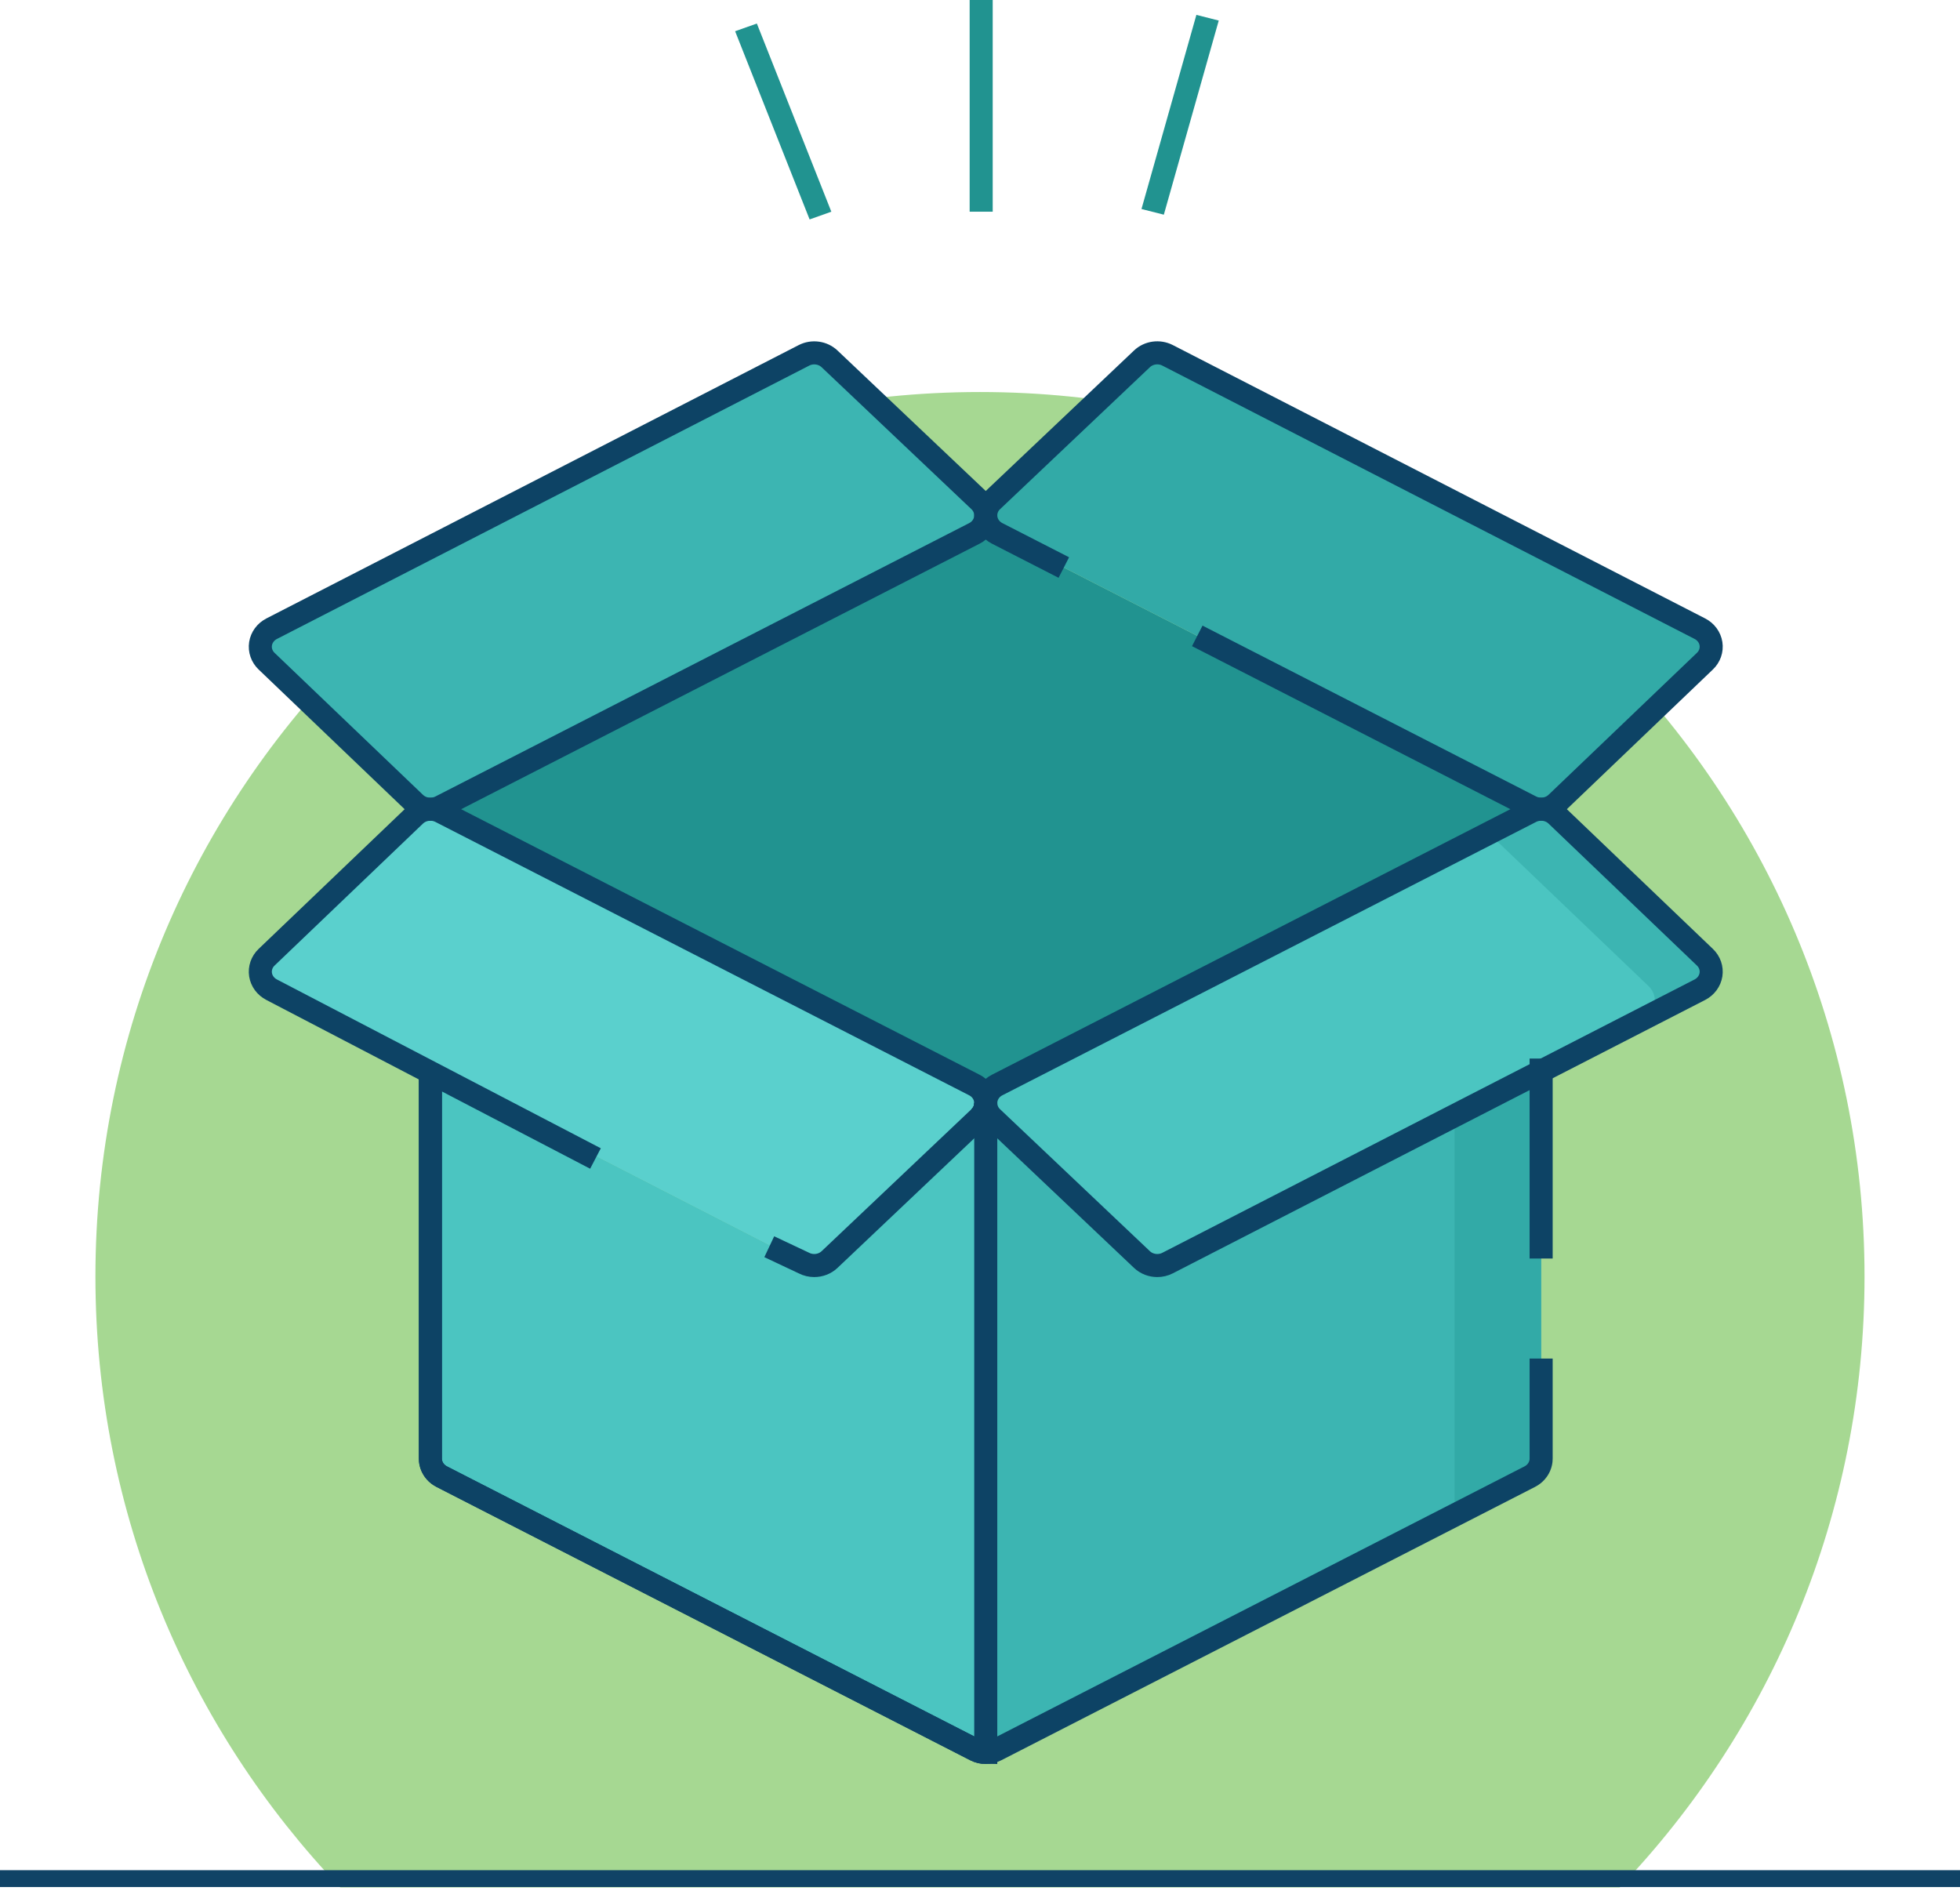
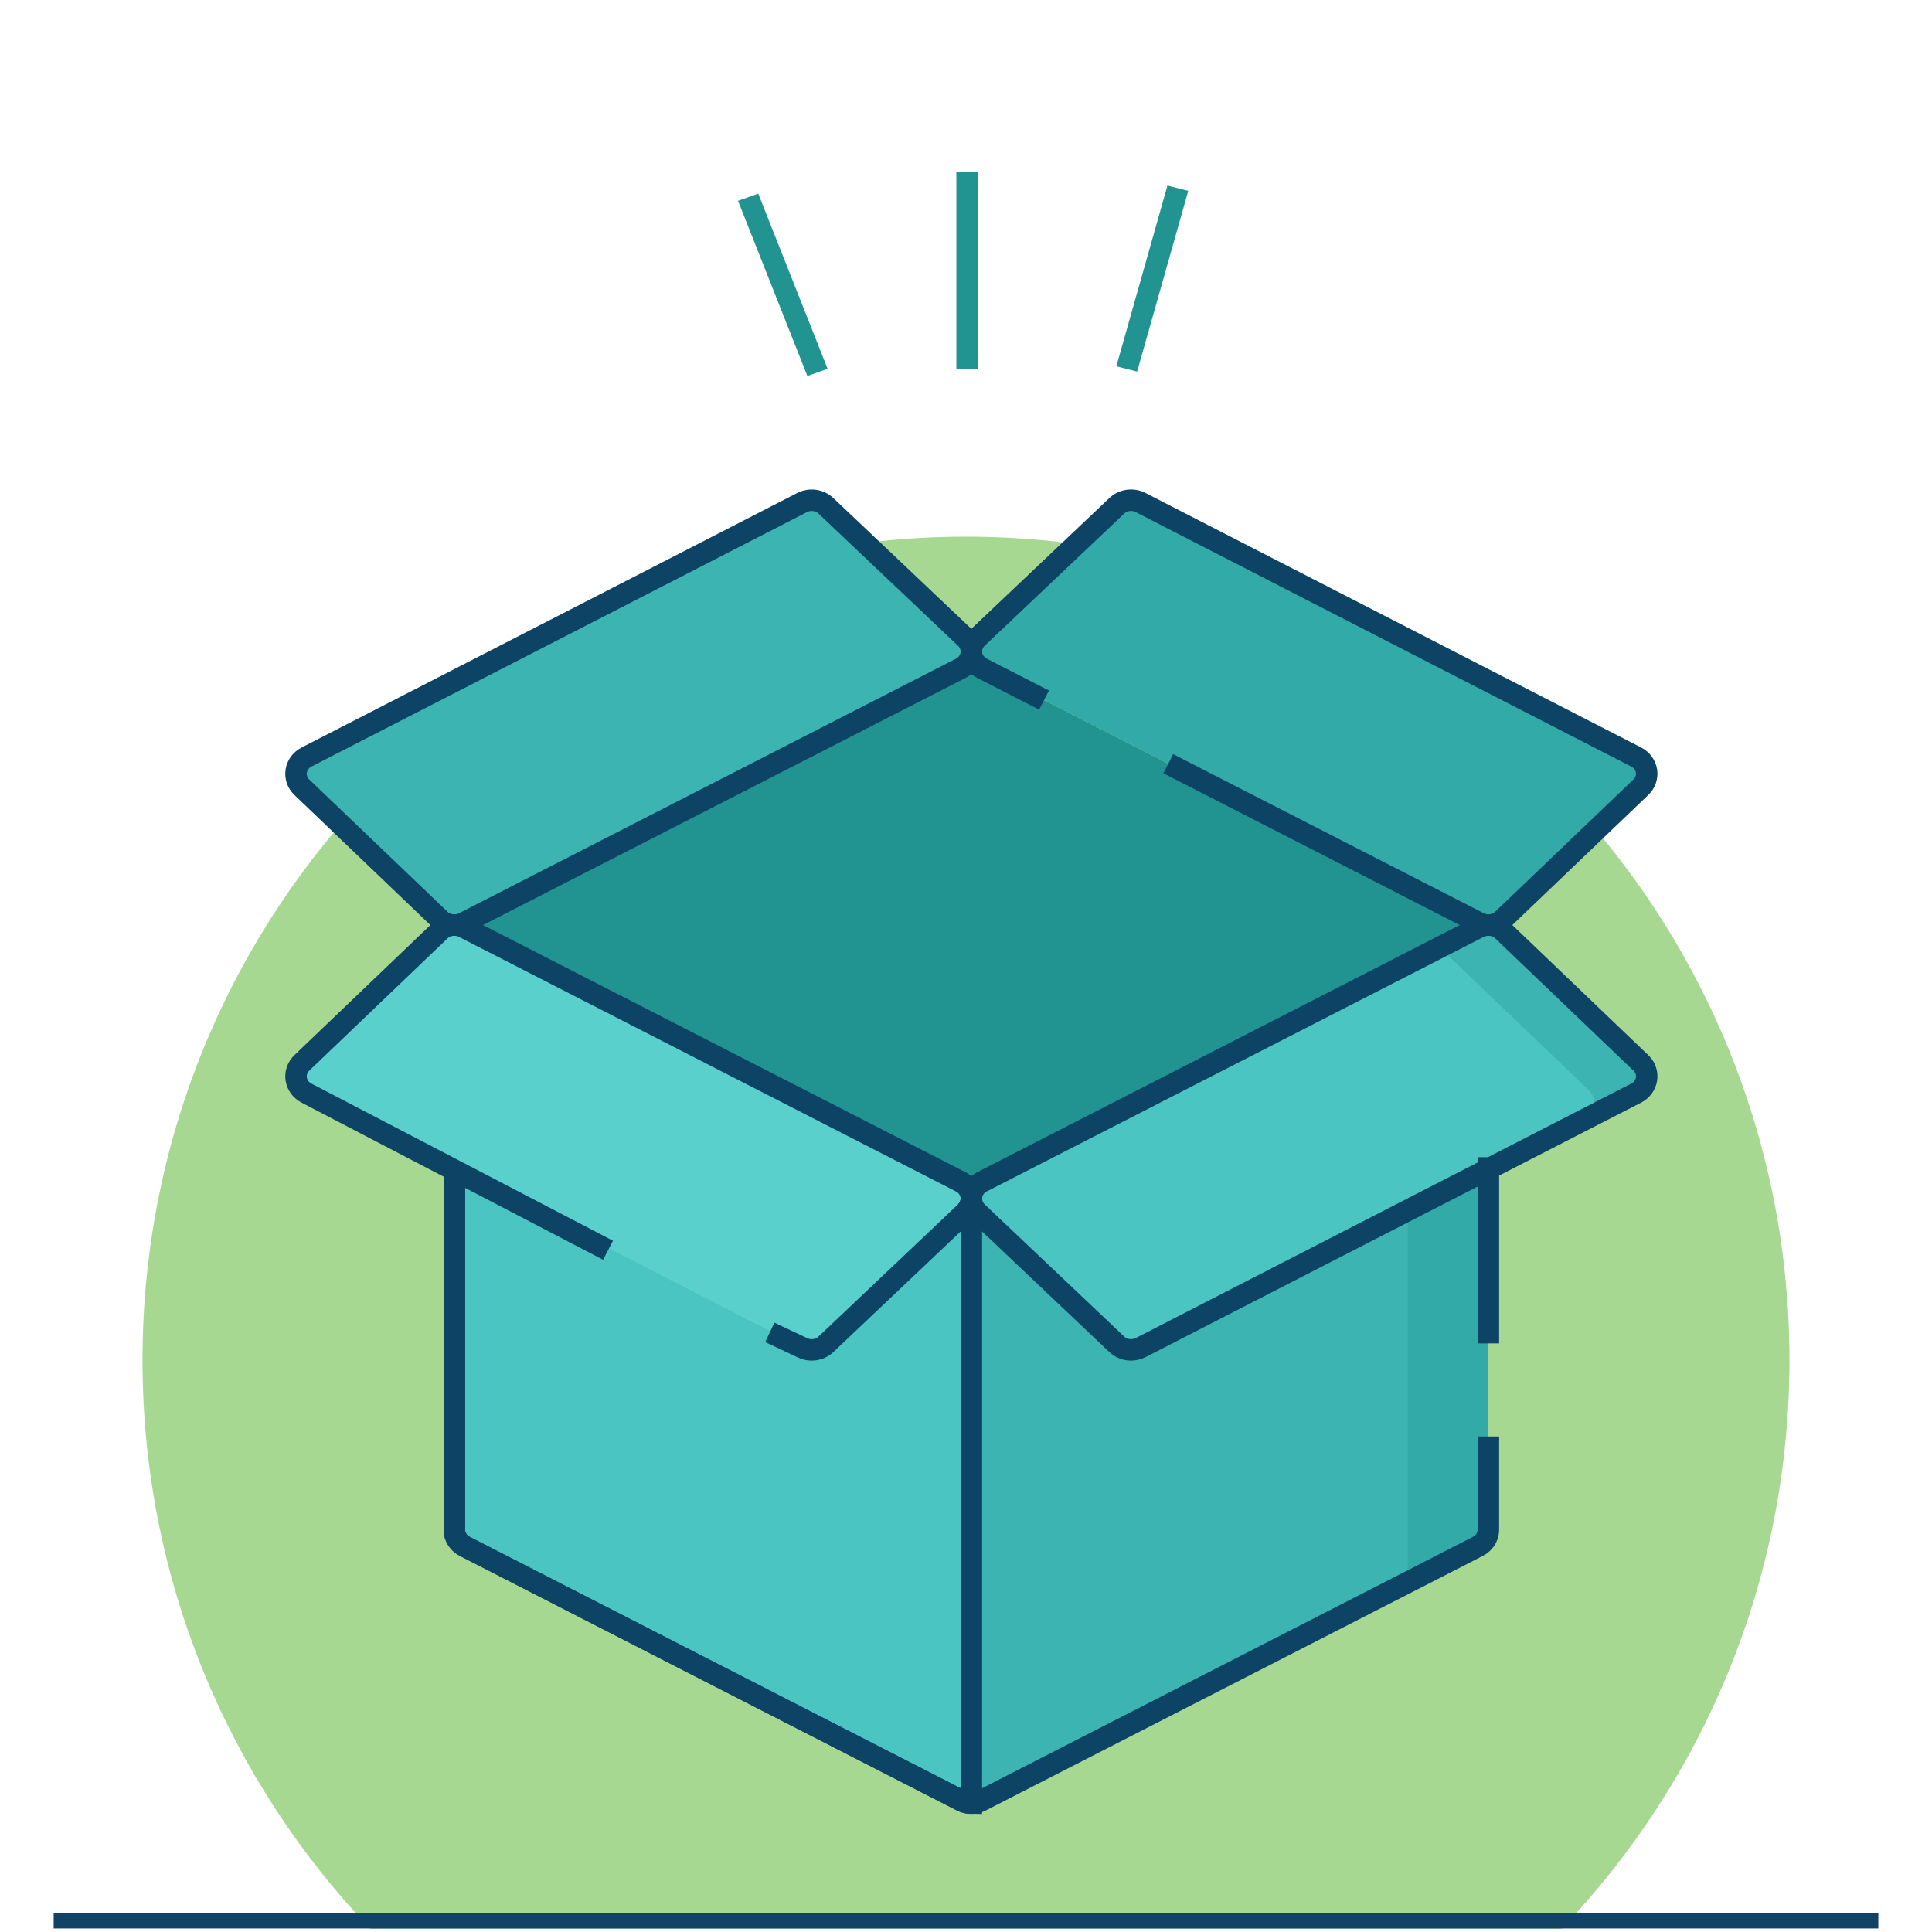
- <svg xmlns="http://www.w3.org/2000/svg" width="170" height="164" viewBox="0 0 170 164" fill="none">
-   <path fill-rule="evenodd" clip-rule="evenodd" d="M140.482 163.709C153.639 149.937 161.719 131.273 161.719 110.722C161.719 68.351 127.37 34.002 84.998 34.002C42.626 34.002 8.277 68.351 8.277 110.722C8.277 131.273 16.358 149.937 29.514 163.709H140.482Z" fill="#A6D892" />
-   <rect y="162.21" width="170" height="1.461" fill="#104366" />
-   <path d="M101.267 109.553C100.987 109.698 100.679 109.766 100.374 109.766C99.888 109.766 99.408 109.588 99.047 109.247L86.05 96.932C85.695 96.596 85.499 96.14 85.499 95.673C85.499 96.14 85.304 96.596 84.949 96.932L71.951 109.247C71.591 109.588 71.111 109.766 70.625 109.766C70.32 109.766 70.012 109.698 69.732 109.553L37.328 92.912V126.506C37.328 126.568 37.331 126.629 37.338 126.69C37.34 126.716 37.346 126.741 37.349 126.766C37.354 126.797 37.358 126.828 37.364 126.859C37.372 126.898 37.383 126.935 37.394 126.973C37.399 126.99 37.403 127.008 37.408 127.025C37.42 127.063 37.435 127.1 37.45 127.138C37.456 127.154 37.462 127.171 37.469 127.188C37.484 127.221 37.501 127.253 37.517 127.286C37.527 127.306 37.537 127.326 37.548 127.345C37.563 127.372 37.579 127.397 37.595 127.423C37.611 127.447 37.626 127.472 37.642 127.496C37.656 127.516 37.672 127.534 37.686 127.553C37.708 127.582 37.728 127.609 37.752 127.636C37.764 127.651 37.779 127.665 37.792 127.68C37.818 127.709 37.845 127.737 37.873 127.765C37.888 127.779 37.904 127.792 37.92 127.805C37.949 127.831 37.977 127.856 38.007 127.88C38.036 127.903 38.067 127.924 38.098 127.945C38.116 127.958 38.132 127.971 38.151 127.983C38.205 128.018 38.261 128.049 38.318 128.079L84.607 151.786C84.885 151.929 85.192 152 85.499 152C85.806 152 86.114 151.928 86.392 151.786L132.68 128.079C132.738 128.049 132.794 128.017 132.848 127.983C132.866 127.971 132.883 127.958 132.901 127.945C132.932 127.924 132.963 127.903 132.992 127.88C133.022 127.856 133.05 127.831 133.079 127.805C133.094 127.792 133.11 127.779 133.125 127.765C133.153 127.737 133.18 127.709 133.206 127.68C133.22 127.665 133.234 127.651 133.247 127.636C133.27 127.61 133.291 127.582 133.312 127.553C133.327 127.534 133.342 127.516 133.356 127.496C133.373 127.472 133.387 127.447 133.403 127.423C133.419 127.397 133.436 127.372 133.451 127.345C133.462 127.326 133.471 127.306 133.481 127.286C133.498 127.253 133.514 127.221 133.529 127.188C133.536 127.171 133.542 127.154 133.548 127.138C133.563 127.101 133.578 127.063 133.59 127.025C133.596 127.008 133.599 126.99 133.604 126.973C133.615 126.935 133.626 126.898 133.634 126.859C133.64 126.828 133.644 126.797 133.649 126.766C133.653 126.741 133.658 126.716 133.661 126.69C133.667 126.629 133.67 126.568 133.67 126.506V92.912L101.267 109.553Z" fill="#3CB5B2" />
-   <path d="M84.514 46.263C85.035 45.998 85.393 45.511 85.478 44.956C85.49 44.871 85.498 44.786 85.498 44.7C85.498 44.786 85.505 44.871 85.518 44.954C85.603 45.509 85.961 45.993 86.481 46.261L132.776 69.971C133.059 70.116 133.364 70.184 133.669 70.184C133.364 70.184 133.059 70.255 132.776 70.4L86.481 94.11C85.961 94.376 85.603 94.862 85.518 95.417C85.505 95.502 85.498 95.588 85.498 95.673C85.498 95.588 85.49 95.502 85.478 95.417C85.393 94.862 85.035 94.376 84.514 94.11L38.22 70.4C37.972 70.275 37.707 70.203 37.441 70.186C37.707 70.17 37.972 70.099 38.22 69.973L84.514 46.263Z" fill="#219390" />
-   <line y1="-1" x2="17.554" y2="-1" transform="matrix(-0.368007 -0.929823 0.942288 -0.334804 72.1055 18.3623)" stroke="#219390" stroke-width="2" />
-   <line y1="-1" x2="17.498" y2="-1" transform="matrix(0.272126 -0.962262 0.969251 0.246074 100.945 18.6204)" stroke="#219390" stroke-width="2" />
-   <line x1="85.102" y1="18.362" x2="85.102" y2="-0" stroke="#219390" stroke-width="2" />
-   <path d="M148.401 55.833C148.486 56.388 148.293 56.947 147.875 57.346L135.003 69.659C134.642 70.005 134.159 70.185 133.671 70.185C133.366 70.185 133.061 70.116 132.778 69.971L86.483 46.261C85.963 45.993 85.605 45.51 85.52 44.955C85.507 44.872 85.5 44.787 85.5 44.701C85.5 44.699 85.5 44.699 85.5 44.696C85.5 44.23 85.695 43.774 86.05 43.44L99.048 31.125C99.634 30.567 100.537 30.444 101.268 30.819L147.437 54.529C147.958 54.794 148.313 55.278 148.401 55.833Z" fill="#32AAA7" />
-   <path d="M147.875 83.026C148.293 83.424 148.486 83.984 148.401 84.539C148.313 85.091 147.958 85.575 147.437 85.843L101.268 109.553C100.987 109.698 100.68 109.766 100.374 109.766C99.889 109.766 99.408 109.588 99.048 109.247L86.05 96.932C85.695 96.596 85.5 96.14 85.5 95.673C85.5 95.588 85.507 95.503 85.52 95.417C85.605 94.862 85.963 94.376 86.483 94.111L132.778 70.4C133.061 70.256 133.366 70.185 133.671 70.185C134.159 70.185 134.642 70.367 135.003 70.711L147.875 83.026Z" fill="#4BC5C1" />
-   <path d="M147.875 83.026L135.003 70.711C134.643 70.367 134.16 70.184 133.672 70.184C133.366 70.184 133.061 70.256 132.778 70.4L127.891 72.905C128.173 72.76 128.479 72.689 128.784 72.689C129.272 72.689 129.755 72.872 130.115 73.216L142.988 85.531C143.406 85.929 143.599 86.489 143.513 87.043C143.426 87.596 143.07 88.079 142.55 88.347L147.438 85.843C147.958 85.575 148.313 85.091 148.401 84.539C148.486 83.984 148.293 83.424 147.875 83.026Z" fill="#3CB5B2" />
-   <path d="M85.499 44.696C85.499 44.698 85.499 44.698 85.499 44.701C85.499 44.786 85.491 44.872 85.478 44.957C85.393 45.512 85.036 45.998 84.515 46.263L38.22 69.974C37.973 70.099 37.707 70.17 37.442 70.187C37.39 70.184 37.335 70.184 37.282 70.187C36.809 70.178 36.346 69.997 35.996 69.663L23.123 57.347C22.706 56.949 22.513 56.39 22.598 55.835C22.685 55.283 23.041 54.799 23.561 54.531L69.731 30.821C70.462 30.446 71.365 30.572 71.951 31.126L84.948 43.442C85.303 43.779 85.496 44.231 85.499 44.696Z" fill="#3CB5B2" />
-   <path d="M85.478 95.417C85.491 95.503 85.499 95.588 85.499 95.673C85.499 96.14 85.303 96.596 84.948 96.932L71.951 109.247C71.59 109.588 71.11 109.766 70.624 109.766C70.319 109.766 70.011 109.698 69.731 109.553L23.561 85.843C23.041 85.575 22.685 85.091 22.598 84.539C22.513 83.984 22.706 83.424 23.123 83.026L35.996 70.711C36.346 70.377 36.809 70.197 37.282 70.187C37.297 70.189 37.312 70.189 37.327 70.189C37.365 70.189 37.402 70.189 37.442 70.187C37.707 70.204 37.973 70.275 38.22 70.4L84.515 94.111C85.036 94.376 85.393 94.862 85.478 95.417Z" fill="#5AD0CD" />
-   <path d="M133.127 93.191C133.103 93.235 133.077 93.252 133.052 93.23H133.051L126.161 96.768V130.36C126.161 130.421 126.158 130.482 126.152 130.543C126.149 130.569 126.144 130.594 126.14 130.619C126.135 130.65 126.131 130.681 126.125 130.712C126.117 130.751 126.106 130.788 126.095 130.826C126.09 130.843 126.087 130.861 126.081 130.878C126.069 130.917 126.054 130.953 126.039 130.991C126.033 131.007 126.027 131.024 126.02 131.041C126.005 131.074 125.989 131.106 125.972 131.139C125.962 131.159 125.953 131.179 125.942 131.199C125.927 131.225 125.91 131.251 125.894 131.276C125.879 131.301 125.864 131.325 125.847 131.349C125.833 131.369 125.818 131.388 125.803 131.407C125.782 131.435 125.761 131.463 125.738 131.49C125.725 131.505 125.711 131.518 125.697 131.533C125.671 131.562 125.644 131.591 125.616 131.618C125.601 131.632 125.585 131.645 125.57 131.659C125.541 131.684 125.513 131.71 125.483 131.733C125.453 131.756 125.422 131.777 125.392 131.798C125.374 131.811 125.357 131.824 125.339 131.836C125.326 131.844 125.313 131.85 125.301 131.858L132.679 128.079C132.737 128.049 132.793 128.017 132.847 127.983C132.865 127.971 132.882 127.958 132.9 127.945C132.931 127.924 132.962 127.903 132.991 127.88C133.021 127.856 133.049 127.831 133.078 127.805C133.093 127.792 133.109 127.779 133.124 127.764C133.152 127.737 133.179 127.709 133.205 127.679C133.219 127.665 133.233 127.651 133.246 127.636C133.269 127.609 133.29 127.582 133.311 127.553C133.326 127.534 133.341 127.516 133.355 127.496C133.372 127.472 133.386 127.447 133.402 127.423C133.418 127.397 133.435 127.372 133.45 127.345C133.461 127.325 133.47 127.305 133.48 127.286C133.497 127.253 133.513 127.221 133.528 127.187C133.535 127.171 133.541 127.154 133.547 127.137C133.562 127.1 133.577 127.063 133.589 127.025C133.595 127.008 133.598 126.99 133.603 126.972C133.614 126.935 133.625 126.897 133.633 126.859C133.639 126.828 133.643 126.797 133.648 126.766C133.652 126.74 133.657 126.715 133.66 126.689C133.666 126.629 133.669 126.568 133.669 126.506V92.912L133.127 93.191Z" fill="#32AAA7" />
-   <path d="M84.949 96.932L71.951 109.247C71.591 109.588 71.111 109.766 70.625 109.766C70.32 109.766 70.012 109.698 69.732 109.553L37.328 92.912V126.506C37.328 126.568 37.331 126.629 37.338 126.69C37.34 126.716 37.346 126.741 37.349 126.766C37.354 126.797 37.358 126.828 37.364 126.859C37.372 126.898 37.383 126.935 37.394 126.973C37.399 126.99 37.403 127.008 37.408 127.025C37.42 127.063 37.435 127.1 37.45 127.138C37.456 127.154 37.462 127.171 37.469 127.188C37.484 127.221 37.501 127.253 37.517 127.286C37.527 127.306 37.537 127.326 37.548 127.345C37.563 127.372 37.579 127.397 37.595 127.423C37.611 127.447 37.626 127.472 37.642 127.496C37.656 127.516 37.672 127.534 37.686 127.553C37.708 127.582 37.728 127.609 37.752 127.636C37.764 127.651 37.779 127.665 37.792 127.68C37.818 127.709 37.845 127.737 37.873 127.765C37.888 127.779 37.904 127.792 37.92 127.805C37.949 127.831 37.977 127.856 38.007 127.88C38.036 127.903 38.067 127.924 38.098 127.945C38.116 127.958 38.132 127.971 38.151 127.983C38.205 128.018 38.261 128.049 38.318 128.079L84.607 151.786C84.885 151.929 85.192 152 85.499 152V95.673C85.499 96.14 85.304 96.596 84.949 96.932Z" fill="#4BC5C1" />
-   <path d="M85.499 95.673C85.499 96.14 85.304 96.596 84.949 96.932M37.328 92.912V126.506C37.328 126.568 37.331 126.629 37.338 126.69C37.34 126.716 37.346 126.741 37.349 126.766C37.354 126.797 37.358 126.828 37.364 126.859C37.372 126.898 37.383 126.935 37.394 126.973C37.399 126.99 37.403 127.008 37.408 127.025C37.42 127.063 37.435 127.1 37.45 127.138C37.456 127.154 37.462 127.171 37.469 127.188C37.484 127.221 37.501 127.253 37.517 127.286C37.527 127.306 37.537 127.326 37.548 127.345C37.563 127.372 37.579 127.397 37.595 127.423C37.611 127.447 37.626 127.472 37.642 127.496C37.656 127.516 37.672 127.534 37.686 127.553C37.708 127.582 37.728 127.609 37.752 127.636C37.764 127.651 37.779 127.665 37.792 127.68C37.818 127.709 37.845 127.737 37.873 127.765C37.888 127.779 37.904 127.792 37.92 127.805C37.949 127.831 37.977 127.856 38.007 127.88C38.036 127.903 38.067 127.924 38.098 127.945C38.116 127.958 38.132 127.971 38.151 127.983C38.205 128.018 38.261 128.049 38.318 128.079L84.607 151.786C84.885 151.929 85.192 152 85.499 152C85.806 152 86.114 151.928 86.392 151.786L132.68 128.079C132.738 128.049 132.794 128.017 132.848 127.983C132.866 127.971 132.883 127.958 132.901 127.945C132.932 127.924 132.963 127.903 132.992 127.88C133.022 127.856 133.05 127.831 133.079 127.805C133.094 127.792 133.11 127.779 133.125 127.765C133.153 127.737 133.18 127.709 133.206 127.68C133.22 127.665 133.234 127.651 133.247 127.636C133.27 127.61 133.291 127.582 133.312 127.553C133.327 127.534 133.342 127.516 133.356 127.496C133.373 127.472 133.387 127.447 133.403 127.423C133.419 127.397 133.436 127.372 133.451 127.345C133.462 127.326 133.471 127.306 133.481 127.286C133.498 127.253 133.514 127.221 133.529 127.188C133.536 127.171 133.542 127.154 133.548 127.138C133.563 127.101 133.578 127.063 133.59 127.025C133.596 127.008 133.599 126.99 133.604 126.973C133.615 126.935 133.626 126.898 133.634 126.859C133.64 126.828 133.644 126.797 133.649 126.766C133.653 126.741 133.658 126.716 133.661 126.69C133.667 126.629 133.67 126.568 133.67 126.506V117.833M133.67 91.812V109.159" stroke="#0D4365" stroke-width="2" />
-   <path d="M92.27 49.225L86.483 46.261C85.963 45.993 85.605 45.51 85.52 44.955C85.507 44.872 85.5 44.787 85.5 44.701C85.5 44.699 85.5 44.699 85.5 44.696C85.5 44.23 85.695 43.774 86.05 43.44L99.048 31.125C99.634 30.567 100.537 30.444 101.268 30.819L147.437 54.529C147.958 54.794 148.313 55.278 148.401 55.833C148.486 56.388 148.293 56.947 147.875 57.346L135.003 69.659C134.642 70.005 134.159 70.185 133.671 70.185C133.366 70.185 133.061 70.116 132.778 69.971L109.631 58.116L103.844 55.153" stroke="#0D4365" stroke-width="2" />
-   <path d="M147.875 83.026C148.293 83.424 148.486 83.984 148.401 84.539C148.313 85.091 147.958 85.575 147.437 85.843L101.268 109.553C100.987 109.698 100.68 109.766 100.374 109.766C99.889 109.766 99.408 109.588 99.048 109.247L86.05 96.932C85.695 96.596 85.5 96.14 85.5 95.673C85.5 95.588 85.507 95.503 85.52 95.417C85.605 94.862 85.963 94.376 86.483 94.111L132.778 70.4C133.061 70.256 133.366 70.185 133.671 70.185C134.159 70.185 134.642 70.367 135.003 70.711L147.875 83.026Z" stroke="#0D4365" stroke-width="2" />
-   <path d="M85.499 44.696C85.499 44.698 85.499 44.698 85.499 44.701C85.499 44.786 85.491 44.872 85.478 44.957C85.393 45.512 85.036 45.998 84.515 46.263L38.22 69.974C37.973 70.099 37.707 70.17 37.442 70.187C37.39 70.184 37.335 70.184 37.282 70.187C36.809 70.178 36.346 69.997 35.996 69.663L23.123 57.347C22.706 56.949 22.513 56.39 22.598 55.835C22.685 55.283 23.041 54.799 23.561 54.531L69.731 30.821C70.462 30.446 71.365 30.572 71.951 31.126L84.948 43.442C85.303 43.779 85.496 44.231 85.499 44.696Z" stroke="#0D4365" stroke-width="2" />
-   <path d="M51.648 100.483L23.561 85.843C23.041 85.575 22.685 85.091 22.598 84.539C22.513 83.984 22.706 83.424 23.123 83.026L35.996 70.711C36.346 70.377 36.809 70.197 37.282 70.187C37.297 70.189 37.312 70.189 37.327 70.189C37.365 70.189 37.402 70.189 37.442 70.187C37.707 70.204 37.973 70.275 38.22 70.4L84.515 94.111C85.036 94.376 85.393 94.862 85.478 95.417C85.491 95.503 85.499 95.588 85.499 95.673C85.499 96.14 85.303 96.596 84.948 96.932L71.951 109.247C71.59 109.588 71.11 109.766 70.624 109.766C70.319 109.766 70.011 109.698 69.731 109.553L66.722 108.134" stroke="#0D4365" stroke-width="2" />
-   <path d="M84.949 96.932C85.304 96.595 85.499 96.14 85.499 95.673V152C85.192 152 84.885 151.929 84.607 151.786L38.318 128.079C38.261 128.049 38.205 128.018 38.151 127.983C38.132 127.971 38.116 127.958 38.098 127.945C38.067 127.924 38.036 127.903 38.007 127.88C37.977 127.856 37.949 127.831 37.92 127.805C37.904 127.792 37.888 127.779 37.873 127.765C37.845 127.737 37.818 127.709 37.792 127.68C37.779 127.665 37.764 127.651 37.752 127.636C37.728 127.609 37.708 127.582 37.686 127.553C37.672 127.534 37.656 127.516 37.642 127.496C37.626 127.472 37.611 127.447 37.595 127.423C37.579 127.397 37.563 127.372 37.548 127.345C37.537 127.326 37.527 127.306 37.517 127.286C37.501 127.253 37.484 127.221 37.469 127.188C37.462 127.171 37.456 127.154 37.45 127.137C37.435 127.1 37.42 127.063 37.408 127.025C37.403 127.008 37.399 126.99 37.394 126.972C37.383 126.935 37.372 126.898 37.364 126.859C37.358 126.828 37.354 126.797 37.349 126.766C37.346 126.741 37.34 126.715 37.338 126.69C37.331 126.629 37.328 126.568 37.328 126.506L37.328 92.832" stroke="#0D4365" stroke-width="2" />
+ <svg xmlns="http://www.w3.org/2000/svg" width="180" height="180" viewBox="0 0 180 180" fill="none">
+   <path fill-rule="evenodd" clip-rule="evenodd" d="M145.482 179.709C158.639 165.937 166.719 147.273 166.719 126.722C166.719 84.351 132.37 50.002 89.998 50.002C47.626 50.002 13.277 84.351 13.277 126.722C13.277 147.273 21.358 165.937 34.514 179.709H145.482Z" fill="#A6D892" />
+   <rect x="5" y="178.21" width="170" height="1.461" fill="#104366" />
+   <path d="M106.267 125.553C105.987 125.698 105.679 125.766 105.374 125.766C104.888 125.766 104.408 125.588 104.047 125.247L91.05 112.932C90.695 112.595 90.499 112.14 90.499 111.673C90.499 112.14 90.304 112.595 89.949 112.932L76.951 125.247C76.591 125.588 76.111 125.766 75.625 125.766C75.32 125.766 75.012 125.698 74.732 125.553L42.328 108.912V142.506C42.328 142.568 42.331 142.629 42.338 142.69C42.34 142.716 42.346 142.741 42.349 142.766C42.354 142.797 42.358 142.828 42.364 142.859C42.372 142.898 42.383 142.935 42.394 142.973C42.399 142.99 42.403 143.008 42.408 143.025C42.42 143.063 42.435 143.1 42.45 143.138C42.456 143.154 42.462 143.171 42.469 143.188C42.484 143.221 42.501 143.253 42.517 143.286C42.527 143.306 42.537 143.326 42.548 143.345C42.563 143.372 42.579 143.397 42.595 143.423C42.611 143.447 42.626 143.472 42.642 143.496C42.656 143.516 42.672 143.534 42.686 143.553C42.708 143.582 42.728 143.609 42.752 143.636C42.764 143.651 42.779 143.665 42.792 143.68C42.818 143.709 42.845 143.737 42.873 143.765C42.888 143.779 42.904 143.792 42.92 143.805C42.949 143.831 42.977 143.856 43.007 143.88C43.036 143.903 43.067 143.924 43.098 143.945C43.116 143.958 43.132 143.971 43.151 143.983C43.205 144.018 43.261 144.049 43.318 144.079L89.607 167.786C89.885 167.929 90.192 168 90.499 168C90.806 168 91.114 167.928 91.392 167.786L137.68 144.079C137.738 144.049 137.794 144.017 137.848 143.983C137.866 143.971 137.883 143.958 137.901 143.945C137.932 143.924 137.963 143.903 137.992 143.88C138.022 143.856 138.05 143.831 138.079 143.805C138.094 143.792 138.11 143.779 138.125 143.765C138.153 143.737 138.18 143.709 138.206 143.68C138.22 143.665 138.234 143.651 138.247 143.636C138.27 143.61 138.291 143.582 138.312 143.553C138.327 143.534 138.342 143.516 138.356 143.496C138.373 143.472 138.387 143.447 138.403 143.423C138.419 143.397 138.436 143.372 138.451 143.345C138.462 143.326 138.471 143.306 138.481 143.286C138.498 143.253 138.514 143.221 138.529 143.188C138.536 143.171 138.542 143.154 138.548 143.138C138.563 143.101 138.578 143.063 138.59 143.025C138.596 143.008 138.599 142.99 138.604 142.973C138.615 142.935 138.626 142.898 138.634 142.859C138.64 142.828 138.644 142.797 138.649 142.766C138.653 142.741 138.658 142.716 138.661 142.69C138.667 142.629 138.67 142.568 138.67 142.506V108.912L106.267 125.553Z" fill="#3CB5B2" />
+   <path d="M89.514 62.263C90.035 61.998 90.393 61.511 90.478 60.956C90.49 60.871 90.498 60.786 90.498 60.7C90.498 60.786 90.505 60.871 90.518 60.954C90.603 61.509 90.961 61.993 91.481 62.261L137.776 85.971C138.059 86.116 138.364 86.184 138.669 86.184C138.364 86.184 138.059 86.255 137.776 86.4L91.481 110.11C90.961 110.376 90.603 110.862 90.518 111.417C90.505 111.502 90.498 111.588 90.498 111.673C90.498 111.588 90.49 111.502 90.478 111.417C90.393 110.862 90.035 110.376 89.514 110.11L43.22 86.4C42.972 86.275 42.707 86.203 42.441 86.186C42.707 86.17 42.972 86.099 43.22 85.973L89.514 62.263Z" fill="#219390" />
+   <line y1="-1" x2="17.554" y2="-1" transform="matrix(-0.368007 -0.929823 0.942288 -0.334804 77.1055 34.3623)" stroke="#219390" stroke-width="2" />
+   <line y1="-1" x2="17.498" y2="-1" transform="matrix(0.272126 -0.962262 0.969251 0.246074 105.945 34.6204)" stroke="#219390" stroke-width="2" />
+   <line x1="90.102" y1="34.362" x2="90.102" y2="16" stroke="#219390" stroke-width="2" />
+   <path d="M153.401 71.833C153.486 72.388 153.293 72.947 152.875 73.346L140.003 85.659C139.642 86.005 139.159 86.185 138.671 86.185C138.366 86.185 138.061 86.116 137.778 85.971L91.483 62.261C90.963 61.993 90.605 61.51 90.52 60.955C90.507 60.872 90.5 60.787 90.5 60.701C90.5 60.699 90.5 60.699 90.5 60.696C90.5 60.23 90.695 59.774 91.05 59.44L104.048 47.125C104.634 46.567 105.537 46.444 106.268 46.819L152.437 70.529C152.958 70.794 153.313 71.278 153.401 71.833Z" fill="#32AAA7" />
+   <path d="M152.875 99.026C153.293 99.424 153.486 99.984 153.401 100.539C153.313 101.091 152.958 101.575 152.437 101.843L106.268 125.553C105.987 125.698 105.68 125.766 105.374 125.766C104.889 125.766 104.408 125.588 104.048 125.247L91.05 112.932C90.695 112.596 90.5 112.14 90.5 111.673C90.5 111.588 90.507 111.503 90.52 111.417C90.605 110.862 90.963 110.376 91.483 110.111L137.778 86.4C138.061 86.256 138.366 86.185 138.671 86.185C139.159 86.185 139.642 86.367 140.003 86.711L152.875 99.026Z" fill="#4BC5C1" />
+   <path d="M152.875 99.026L140.003 86.711C139.643 86.367 139.16 86.184 138.672 86.184C138.366 86.184 138.061 86.256 137.778 86.4L132.891 88.905C133.173 88.76 133.479 88.689 133.784 88.689C134.272 88.689 134.755 88.872 135.115 89.216L147.988 101.531C148.406 101.929 148.599 102.489 148.513 103.043C148.426 103.596 148.07 104.079 147.55 104.348L152.438 101.843C152.958 101.575 153.313 101.091 153.401 100.539C153.486 99.984 153.293 99.424 152.875 99.026Z" fill="#3CB5B2" />
+   <path d="M90.499 60.696C90.499 60.698 90.499 60.698 90.499 60.701C90.499 60.786 90.491 60.872 90.478 60.957C90.393 61.512 90.036 61.998 89.515 62.263L43.22 85.974C42.973 86.099 42.707 86.17 42.442 86.187C42.39 86.184 42.335 86.184 42.282 86.187C41.809 86.178 41.346 85.997 40.996 85.663L28.123 73.347C27.706 72.949 27.513 72.39 27.598 71.835C27.685 71.283 28.041 70.799 28.561 70.531L74.731 46.821C75.462 46.446 76.365 46.572 76.951 47.126L89.948 59.442C90.303 59.779 90.496 60.231 90.499 60.696Z" fill="#3CB5B2" />
+   <path d="M90.478 111.417C90.491 111.503 90.499 111.588 90.499 111.673C90.499 112.14 90.303 112.596 89.948 112.932L76.951 125.247C76.59 125.588 76.11 125.766 75.624 125.766C75.319 125.766 75.011 125.698 74.731 125.553L28.561 101.843C28.041 101.575 27.685 101.091 27.598 100.539C27.513 99.984 27.706 99.424 28.123 99.026L40.996 86.711C41.346 86.377 41.809 86.197 42.282 86.187C42.297 86.189 42.312 86.189 42.327 86.189C42.365 86.189 42.402 86.189 42.442 86.187C42.707 86.204 42.973 86.275 43.22 86.4L89.515 110.111C90.036 110.376 90.393 110.862 90.478 111.417Z" fill="#5AD0CD" />
+   <path d="M138.127 109.191C138.103 109.235 138.077 109.252 138.052 109.23H138.051L131.161 112.768V146.36C131.161 146.421 131.158 146.482 131.152 146.543C131.149 146.569 131.144 146.594 131.14 146.619C131.135 146.65 131.131 146.681 131.125 146.712C131.117 146.751 131.106 146.788 131.095 146.826C131.09 146.843 131.087 146.861 131.081 146.878C131.069 146.917 131.054 146.953 131.039 146.991C131.033 147.007 131.027 147.024 131.02 147.041C131.005 147.074 130.989 147.106 130.972 147.139C130.962 147.159 130.953 147.179 130.942 147.199C130.927 147.225 130.91 147.251 130.894 147.276C130.879 147.301 130.864 147.325 130.847 147.349C130.833 147.369 130.818 147.388 130.803 147.407C130.782 147.435 130.761 147.463 130.738 147.49C130.725 147.505 130.711 147.518 130.697 147.533C130.671 147.562 130.644 147.591 130.616 147.618C130.601 147.632 130.585 147.645 130.57 147.659C130.541 147.684 130.513 147.71 130.483 147.733C130.453 147.756 130.422 147.777 130.392 147.798C130.374 147.811 130.357 147.824 130.339 147.836C130.326 147.844 130.313 147.85 130.301 147.858L137.679 144.079C137.737 144.049 137.793 144.017 137.847 143.983C137.865 143.971 137.882 143.958 137.9 143.945C137.931 143.924 137.962 143.903 137.991 143.88C138.021 143.856 138.049 143.831 138.078 143.805C138.093 143.792 138.109 143.779 138.124 143.764C138.152 143.737 138.179 143.709 138.205 143.679C138.219 143.665 138.233 143.651 138.246 143.636C138.269 143.609 138.29 143.582 138.311 143.553C138.326 143.534 138.341 143.516 138.355 143.496C138.372 143.472 138.386 143.447 138.402 143.423C138.418 143.397 138.435 143.372 138.45 143.345C138.461 143.325 138.47 143.305 138.48 143.286C138.497 143.253 138.513 143.221 138.528 143.187C138.535 143.171 138.541 143.154 138.547 143.137C138.562 143.1 138.577 143.063 138.589 143.025C138.595 143.008 138.598 142.99 138.603 142.972C138.614 142.935 138.625 142.897 138.633 142.859C138.639 142.828 138.643 142.797 138.648 142.766C138.652 142.74 138.657 142.715 138.66 142.689C138.666 142.629 138.669 142.568 138.669 142.506V108.912L138.127 109.191Z" fill="#32AAA7" />
+   <path d="M89.949 112.932L76.951 125.247C76.591 125.588 76.111 125.766 75.625 125.766C75.32 125.766 75.012 125.698 74.732 125.553L42.328 108.912V142.506C42.328 142.568 42.331 142.629 42.338 142.69C42.34 142.716 42.346 142.741 42.349 142.766C42.354 142.797 42.358 142.828 42.364 142.859C42.372 142.898 42.383 142.935 42.394 142.973C42.399 142.99 42.403 143.008 42.408 143.025C42.42 143.063 42.435 143.1 42.45 143.138C42.456 143.154 42.462 143.171 42.469 143.188C42.484 143.221 42.501 143.253 42.517 143.286C42.527 143.306 42.537 143.326 42.548 143.345C42.563 143.372 42.579 143.397 42.595 143.423C42.611 143.447 42.626 143.472 42.642 143.496C42.656 143.516 42.672 143.534 42.686 143.553C42.708 143.582 42.728 143.609 42.752 143.636C42.764 143.651 42.779 143.665 42.792 143.68C42.818 143.709 42.845 143.737 42.873 143.765C42.888 143.779 42.904 143.792 42.92 143.805C42.949 143.831 42.977 143.856 43.007 143.88C43.036 143.903 43.067 143.924 43.098 143.945C43.116 143.958 43.132 143.971 43.151 143.983C43.205 144.018 43.261 144.049 43.318 144.079L89.607 167.786C89.885 167.929 90.192 168 90.499 168V111.673C90.499 112.14 90.304 112.595 89.949 112.932Z" fill="#4BC5C1" />
+   <path d="M90.499 111.673C90.499 112.14 90.304 112.595 89.949 112.932M42.328 108.912V142.506C42.328 142.568 42.331 142.629 42.338 142.69C42.34 142.716 42.346 142.741 42.349 142.766C42.354 142.797 42.358 142.828 42.364 142.859C42.372 142.898 42.383 142.935 42.394 142.973C42.399 142.99 42.403 143.008 42.408 143.025C42.42 143.063 42.435 143.1 42.45 143.138C42.456 143.154 42.462 143.171 42.469 143.188C42.484 143.221 42.501 143.253 42.517 143.286C42.527 143.306 42.537 143.326 42.548 143.345C42.563 143.372 42.579 143.397 42.595 143.423C42.611 143.447 42.626 143.472 42.642 143.496C42.656 143.516 42.672 143.534 42.686 143.553C42.708 143.582 42.728 143.609 42.752 143.636C42.764 143.651 42.779 143.665 42.792 143.68C42.818 143.709 42.845 143.737 42.873 143.765C42.888 143.779 42.904 143.792 42.92 143.805C42.949 143.831 42.977 143.856 43.007 143.88C43.036 143.903 43.067 143.924 43.098 143.945C43.116 143.958 43.132 143.971 43.151 143.983C43.205 144.018 43.261 144.049 43.318 144.079L89.607 167.786C89.885 167.929 90.192 168 90.499 168C90.806 168 91.114 167.928 91.392 167.786L137.68 144.079C137.738 144.049 137.794 144.017 137.848 143.983C137.866 143.971 137.883 143.958 137.901 143.945C137.932 143.924 137.963 143.903 137.992 143.88C138.022 143.856 138.05 143.831 138.079 143.805C138.094 143.792 138.11 143.779 138.125 143.765C138.153 143.737 138.18 143.709 138.206 143.68C138.22 143.665 138.234 143.651 138.247 143.636C138.27 143.61 138.291 143.582 138.312 143.553C138.327 143.534 138.342 143.516 138.356 143.496C138.373 143.472 138.387 143.447 138.403 143.423C138.419 143.397 138.436 143.372 138.451 143.345C138.462 143.326 138.471 143.306 138.481 143.286C138.498 143.253 138.514 143.221 138.529 143.188C138.536 143.171 138.542 143.154 138.548 143.138C138.563 143.101 138.578 143.063 138.59 143.025C138.596 143.008 138.599 142.99 138.604 142.973C138.615 142.935 138.626 142.898 138.634 142.859C138.64 142.828 138.644 142.797 138.649 142.766C138.653 142.741 138.658 142.716 138.661 142.69C138.667 142.629 138.67 142.568 138.67 142.506V133.833M138.67 107.812V125.159" stroke="#0D4365" stroke-width="2" />
+   <path d="M97.27 65.225L91.483 62.261C90.963 61.993 90.605 61.51 90.52 60.955C90.507 60.872 90.5 60.787 90.5 60.701C90.5 60.699 90.5 60.699 90.5 60.696C90.5 60.23 90.695 59.774 91.05 59.44L104.048 47.125C104.634 46.567 105.537 46.444 106.268 46.819L152.437 70.529C152.958 70.794 153.313 71.278 153.401 71.833C153.486 72.388 153.293 72.947 152.875 73.346L140.003 85.659C139.642 86.005 139.159 86.185 138.671 86.185C138.366 86.185 138.061 86.116 137.778 85.971L114.631 74.116L108.844 71.153" stroke="#0D4365" stroke-width="2" />
+   <path d="M152.875 99.026C153.293 99.424 153.486 99.984 153.401 100.539C153.313 101.091 152.958 101.575 152.437 101.843L106.268 125.553C105.987 125.698 105.68 125.766 105.374 125.766C104.889 125.766 104.408 125.588 104.048 125.247L91.05 112.932C90.695 112.596 90.5 112.14 90.5 111.673C90.5 111.588 90.507 111.503 90.52 111.417C90.605 110.862 90.963 110.376 91.483 110.111L137.778 86.4C138.061 86.256 138.366 86.185 138.671 86.185C139.159 86.185 139.642 86.367 140.003 86.711L152.875 99.026Z" stroke="#0D4365" stroke-width="2" />
+   <path d="M90.499 60.696C90.499 60.698 90.499 60.698 90.499 60.701C90.499 60.786 90.491 60.872 90.478 60.957C90.393 61.512 90.036 61.998 89.515 62.263L43.22 85.974C42.973 86.099 42.707 86.17 42.442 86.187C42.39 86.184 42.335 86.184 42.282 86.187C41.809 86.178 41.346 85.997 40.996 85.663L28.123 73.347C27.706 72.949 27.513 72.39 27.598 71.835C27.685 71.283 28.041 70.799 28.561 70.531L74.731 46.821C75.462 46.446 76.365 46.572 76.951 47.126L89.948 59.442C90.303 59.779 90.496 60.231 90.499 60.696Z" stroke="#0D4365" stroke-width="2" />
+   <path d="M56.648 116.483L28.561 101.843C28.041 101.575 27.685 101.091 27.598 100.539C27.513 99.984 27.706 99.424 28.123 99.026L40.996 86.711C41.346 86.377 41.809 86.197 42.282 86.187C42.297 86.189 42.312 86.189 42.327 86.189C42.365 86.189 42.402 86.189 42.442 86.187C42.707 86.204 42.973 86.275 43.22 86.4L89.515 110.111C90.036 110.376 90.393 110.862 90.478 111.417C90.491 111.503 90.499 111.588 90.499 111.673C90.499 112.14 90.303 112.596 89.948 112.932L76.951 125.247C76.59 125.588 76.11 125.766 75.624 125.766C75.319 125.766 75.011 125.698 74.731 125.553L71.722 124.134" stroke="#0D4365" stroke-width="2" />
+   <path d="M89.949 112.932C90.304 112.595 90.499 112.14 90.499 111.673V168C90.192 168 89.885 167.929 89.607 167.786L43.318 144.079C43.261 144.049 43.205 144.018 43.151 143.983C43.132 143.971 43.116 143.958 43.098 143.945C43.067 143.924 43.036 143.903 43.007 143.88C42.977 143.856 42.949 143.831 42.92 143.805C42.904 143.792 42.888 143.779 42.873 143.765C42.845 143.737 42.818 143.709 42.792 143.68C42.779 143.665 42.764 143.651 42.752 143.636C42.728 143.609 42.708 143.582 42.686 143.553C42.672 143.534 42.656 143.516 42.642 143.496C42.626 143.472 42.611 143.447 42.595 143.423C42.579 143.397 42.563 143.372 42.548 143.345C42.537 143.326 42.527 143.306 42.517 143.286C42.501 143.253 42.484 143.221 42.469 143.188C42.462 143.171 42.456 143.154 42.45 143.137C42.435 143.1 42.42 143.063 42.408 143.025C42.403 143.008 42.399 142.99 42.394 142.972C42.383 142.935 42.372 142.898 42.364 142.859C42.358 142.828 42.354 142.797 42.349 142.766C42.346 142.741 42.34 142.715 42.338 142.69C42.331 142.629 42.328 142.568 42.328 142.506L42.328 108.832" stroke="#0D4365" stroke-width="2" />
</svg>
